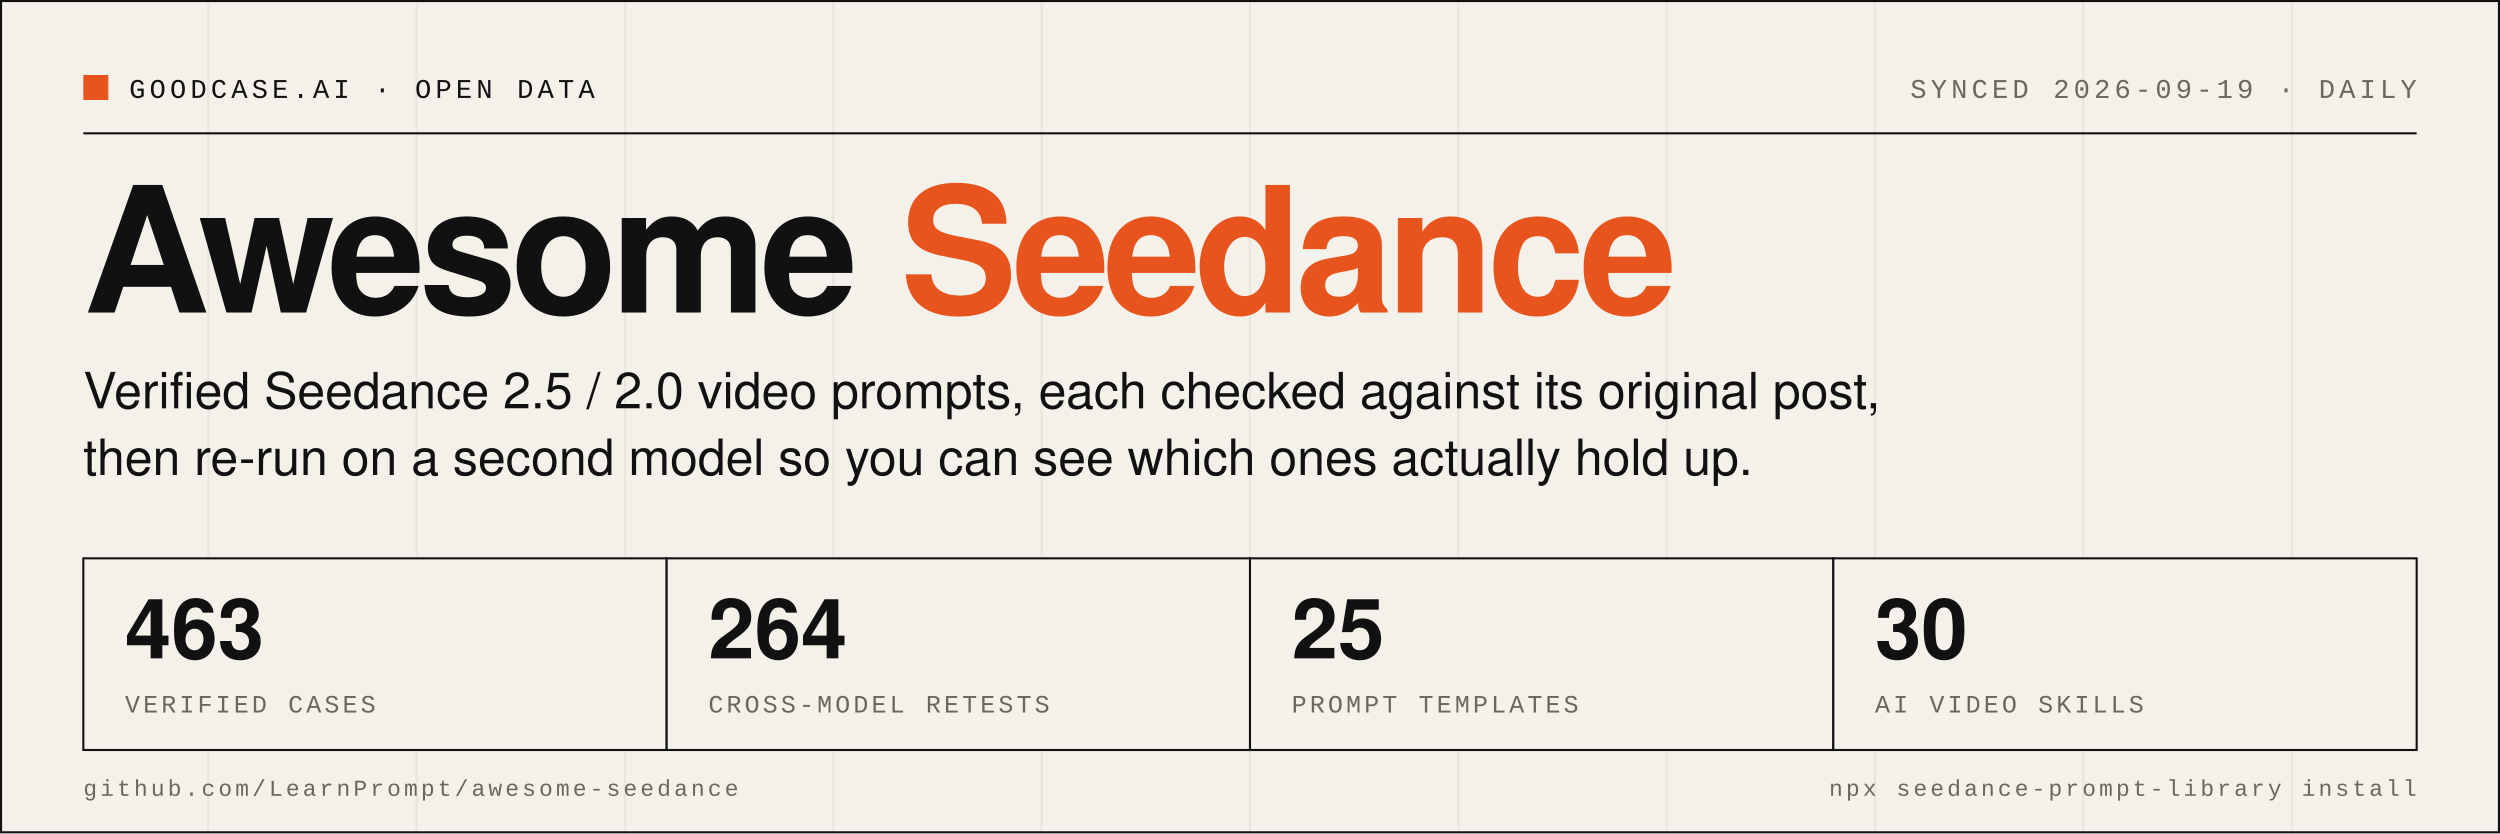
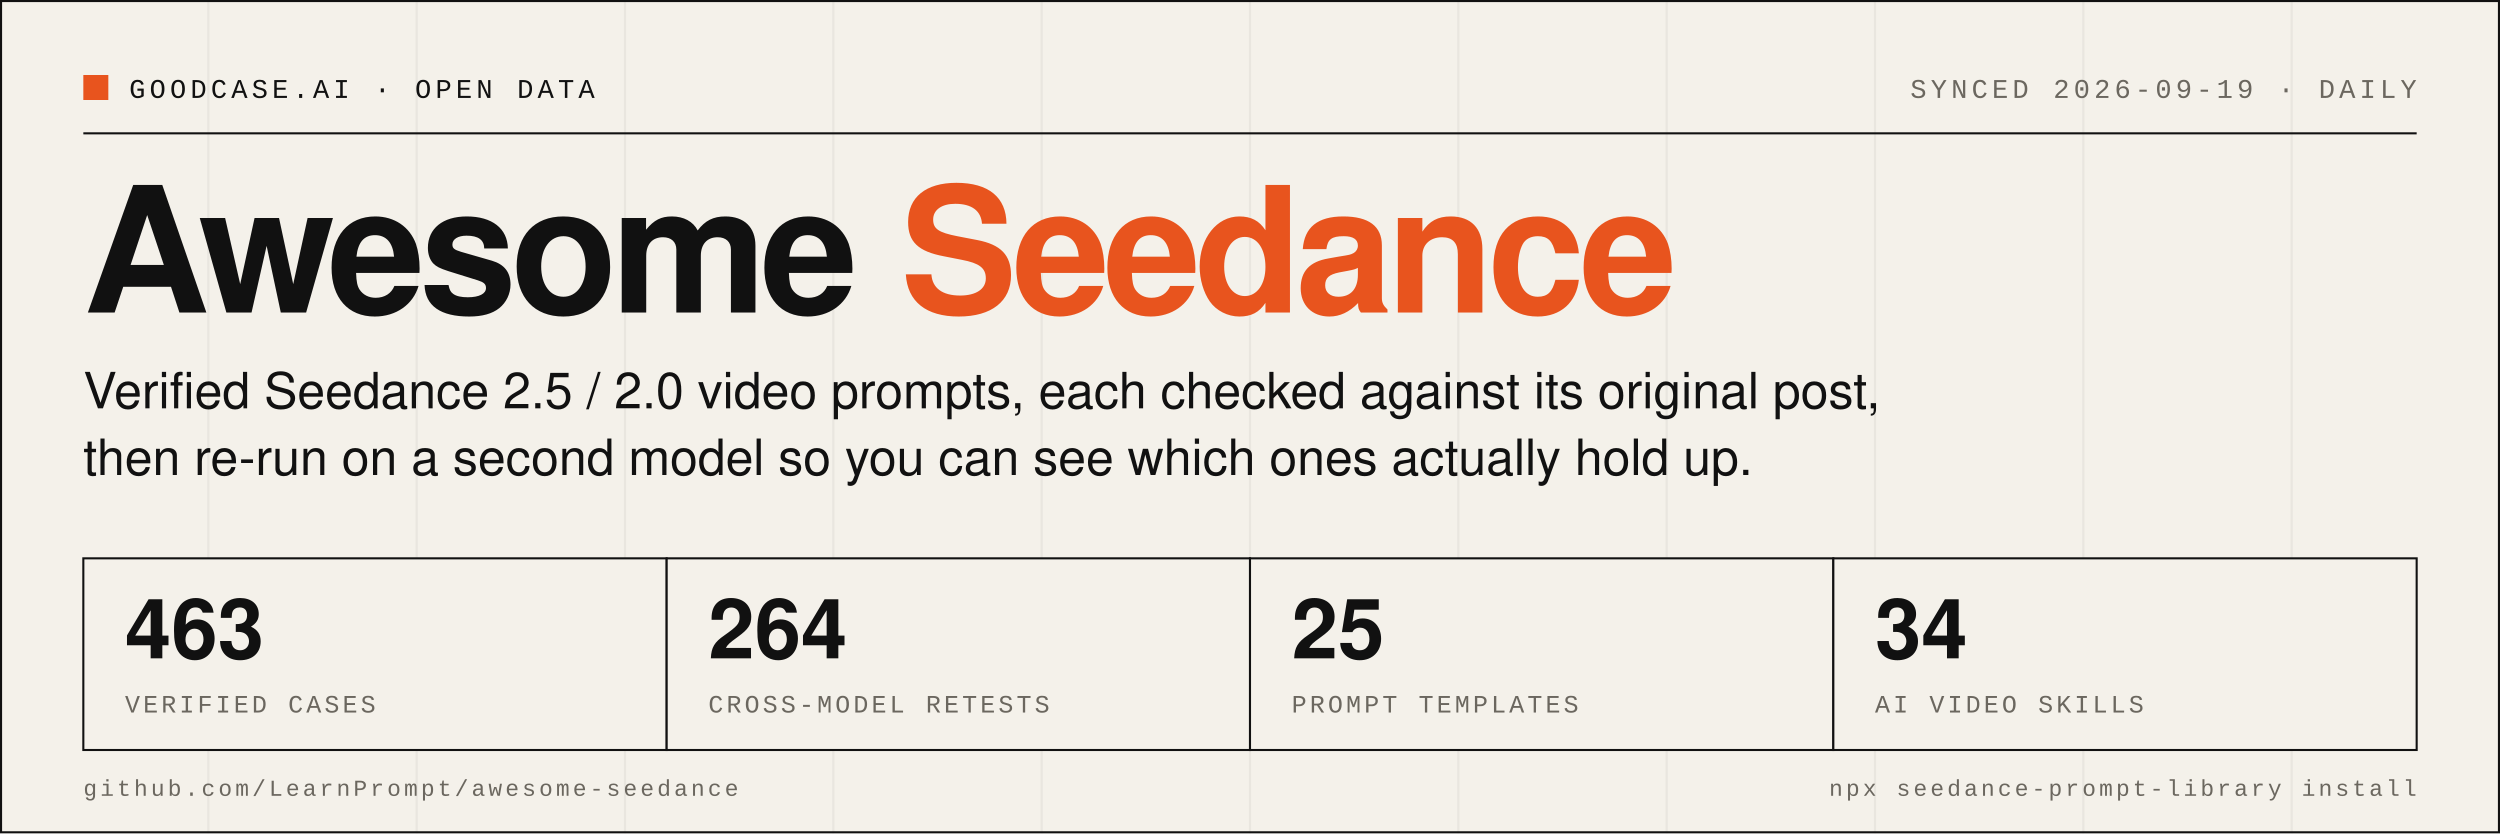
- <svg xmlns="http://www.w3.org/2000/svg" width="1200" height="400" viewBox="0 0 1200 400" role="img" aria-label="Awesome Seedance: 463 verified cases, 264 cross-model retests, 25 prompt templates, 30 AI video skills">
+ <svg xmlns="http://www.w3.org/2000/svg" width="1200" height="400" viewBox="0 0 1200 400" role="img" aria-label="Awesome Seedance: 463 verified cases, 264 cross-model retests, 25 prompt templates, 34 AI video skills">
  <rect width="1200" height="400" fill="#F4F1EA" />
  <line x1="0" y1="0" x2="0" y2="400" stroke="#111111" stroke-opacity="0.05" stroke-width="1" />
  <line x1="100" y1="0" x2="100" y2="400" stroke="#111111" stroke-opacity="0.05" stroke-width="1" />
  <line x1="200" y1="0" x2="200" y2="400" stroke="#111111" stroke-opacity="0.05" stroke-width="1" />
  <line x1="300" y1="0" x2="300" y2="400" stroke="#111111" stroke-opacity="0.05" stroke-width="1" />
  <line x1="400" y1="0" x2="400" y2="400" stroke="#111111" stroke-opacity="0.05" stroke-width="1" />
  <line x1="500" y1="0" x2="500" y2="400" stroke="#111111" stroke-opacity="0.05" stroke-width="1" />
  <line x1="600" y1="0" x2="600" y2="400" stroke="#111111" stroke-opacity="0.05" stroke-width="1" />
  <line x1="700" y1="0" x2="700" y2="400" stroke="#111111" stroke-opacity="0.05" stroke-width="1" />
  <line x1="800" y1="0" x2="800" y2="400" stroke="#111111" stroke-opacity="0.05" stroke-width="1" />
  <line x1="900" y1="0" x2="900" y2="400" stroke="#111111" stroke-opacity="0.05" stroke-width="1" />
  <line x1="1000" y1="0" x2="1000" y2="400" stroke="#111111" stroke-opacity="0.05" stroke-width="1" />
  <line x1="1100" y1="0" x2="1100" y2="400" stroke="#111111" stroke-opacity="0.05" stroke-width="1" />
  <rect x="0.5" y="0.5" width="1199" height="399" fill="none" stroke="#111111" stroke-width="1" />
  <rect x="40" y="36" width="12" height="12" fill="#E8541E" />
  <text x="62" y="47" font-family="SFMono-Regular, Menlo, Consolas, 'Liberation Mono', monospace" font-size="13" letter-spacing="2" fill="#111111">GOODCASE.AI · OPEN DATA</text>
  <text x="1160" y="47" text-anchor="end" font-family="SFMono-Regular, Menlo, Consolas, 'Liberation Mono', monospace" font-size="13" letter-spacing="2" fill="#6B675F">SYNCED 2026-09-19 · DAILY</text>
  <line x1="40" y1="64" x2="1160" y2="64" stroke="#111111" stroke-width="1" />
  <text x="40" y="150" font-family="Helvetica Neue, Helvetica, Arial, 'PingFang SC', sans-serif" font-size="84" font-weight="800" letter-spacing="-3" fill="#111111">Awesome <tspan fill="#E8541E">Seedance</tspan>
  </text>
  <text x="40" y="196" font-family="Helvetica Neue, Helvetica, Arial, 'PingFang SC', sans-serif" font-size="24" fill="#111111">Verified Seedance 2.5 / 2.0 video prompts, each checked against its original post,</text>
  <text x="40" y="228" font-family="Helvetica Neue, Helvetica, Arial, 'PingFang SC', sans-serif" font-size="24" fill="#111111">then re-run on a second model so you can see which ones actually hold up.</text>
  <rect x="40" y="268" width="280" height="92" fill="#F4F1EA" stroke="#111111" stroke-width="1" />
  <text x="60" y="316" font-family="Helvetica Neue, Helvetica, Arial, 'PingFang SC', sans-serif" font-size="40" font-weight="700" fill="#111111">463</text>
  <text x="60" y="342" font-family="SFMono-Regular, Menlo, Consolas, 'Liberation Mono', monospace" font-size="12" letter-spacing="1.5" fill="#6B675F">VERIFIED CASES</text>
  <rect x="320" y="268" width="280" height="92" fill="#F4F1EA" stroke="#111111" stroke-width="1" />
  <text x="340" y="316" font-family="Helvetica Neue, Helvetica, Arial, 'PingFang SC', sans-serif" font-size="40" font-weight="700" fill="#111111">264</text>
  <text x="340" y="342" font-family="SFMono-Regular, Menlo, Consolas, 'Liberation Mono', monospace" font-size="12" letter-spacing="1.5" fill="#6B675F">CROSS-MODEL RETESTS</text>
  <rect x="600" y="268" width="280" height="92" fill="#F4F1EA" stroke="#111111" stroke-width="1" />
  <text x="620" y="316" font-family="Helvetica Neue, Helvetica, Arial, 'PingFang SC', sans-serif" font-size="40" font-weight="700" fill="#111111">25</text>
  <text x="620" y="342" font-family="SFMono-Regular, Menlo, Consolas, 'Liberation Mono', monospace" font-size="12" letter-spacing="1.5" fill="#6B675F">PROMPT TEMPLATES</text>
  <rect x="880" y="268" width="280" height="92" fill="#F4F1EA" stroke="#111111" stroke-width="1" />
-   <text x="900" y="316" font-family="Helvetica Neue, Helvetica, Arial, 'PingFang SC', sans-serif" font-size="40" font-weight="700" fill="#111111">30</text>
+   <text x="900" y="316" font-family="Helvetica Neue, Helvetica, Arial, 'PingFang SC', sans-serif" font-size="40" font-weight="700" fill="#111111">34</text>
  <text x="900" y="342" font-family="SFMono-Regular, Menlo, Consolas, 'Liberation Mono', monospace" font-size="12" letter-spacing="1.5" fill="#6B675F">AI VIDEO SKILLS</text>
  <text x="40" y="382" font-family="SFMono-Regular, Menlo, Consolas, 'Liberation Mono', monospace" font-size="11" letter-spacing="1.5" fill="#6B675F">github.com/LearnPrompt/awesome-seedance</text>
  <text x="1160" y="382" text-anchor="end" font-family="SFMono-Regular, Menlo, Consolas, 'Liberation Mono', monospace" font-size="11" letter-spacing="1.5" fill="#6B675F">npx seedance-prompt-library install</text>
</svg>
